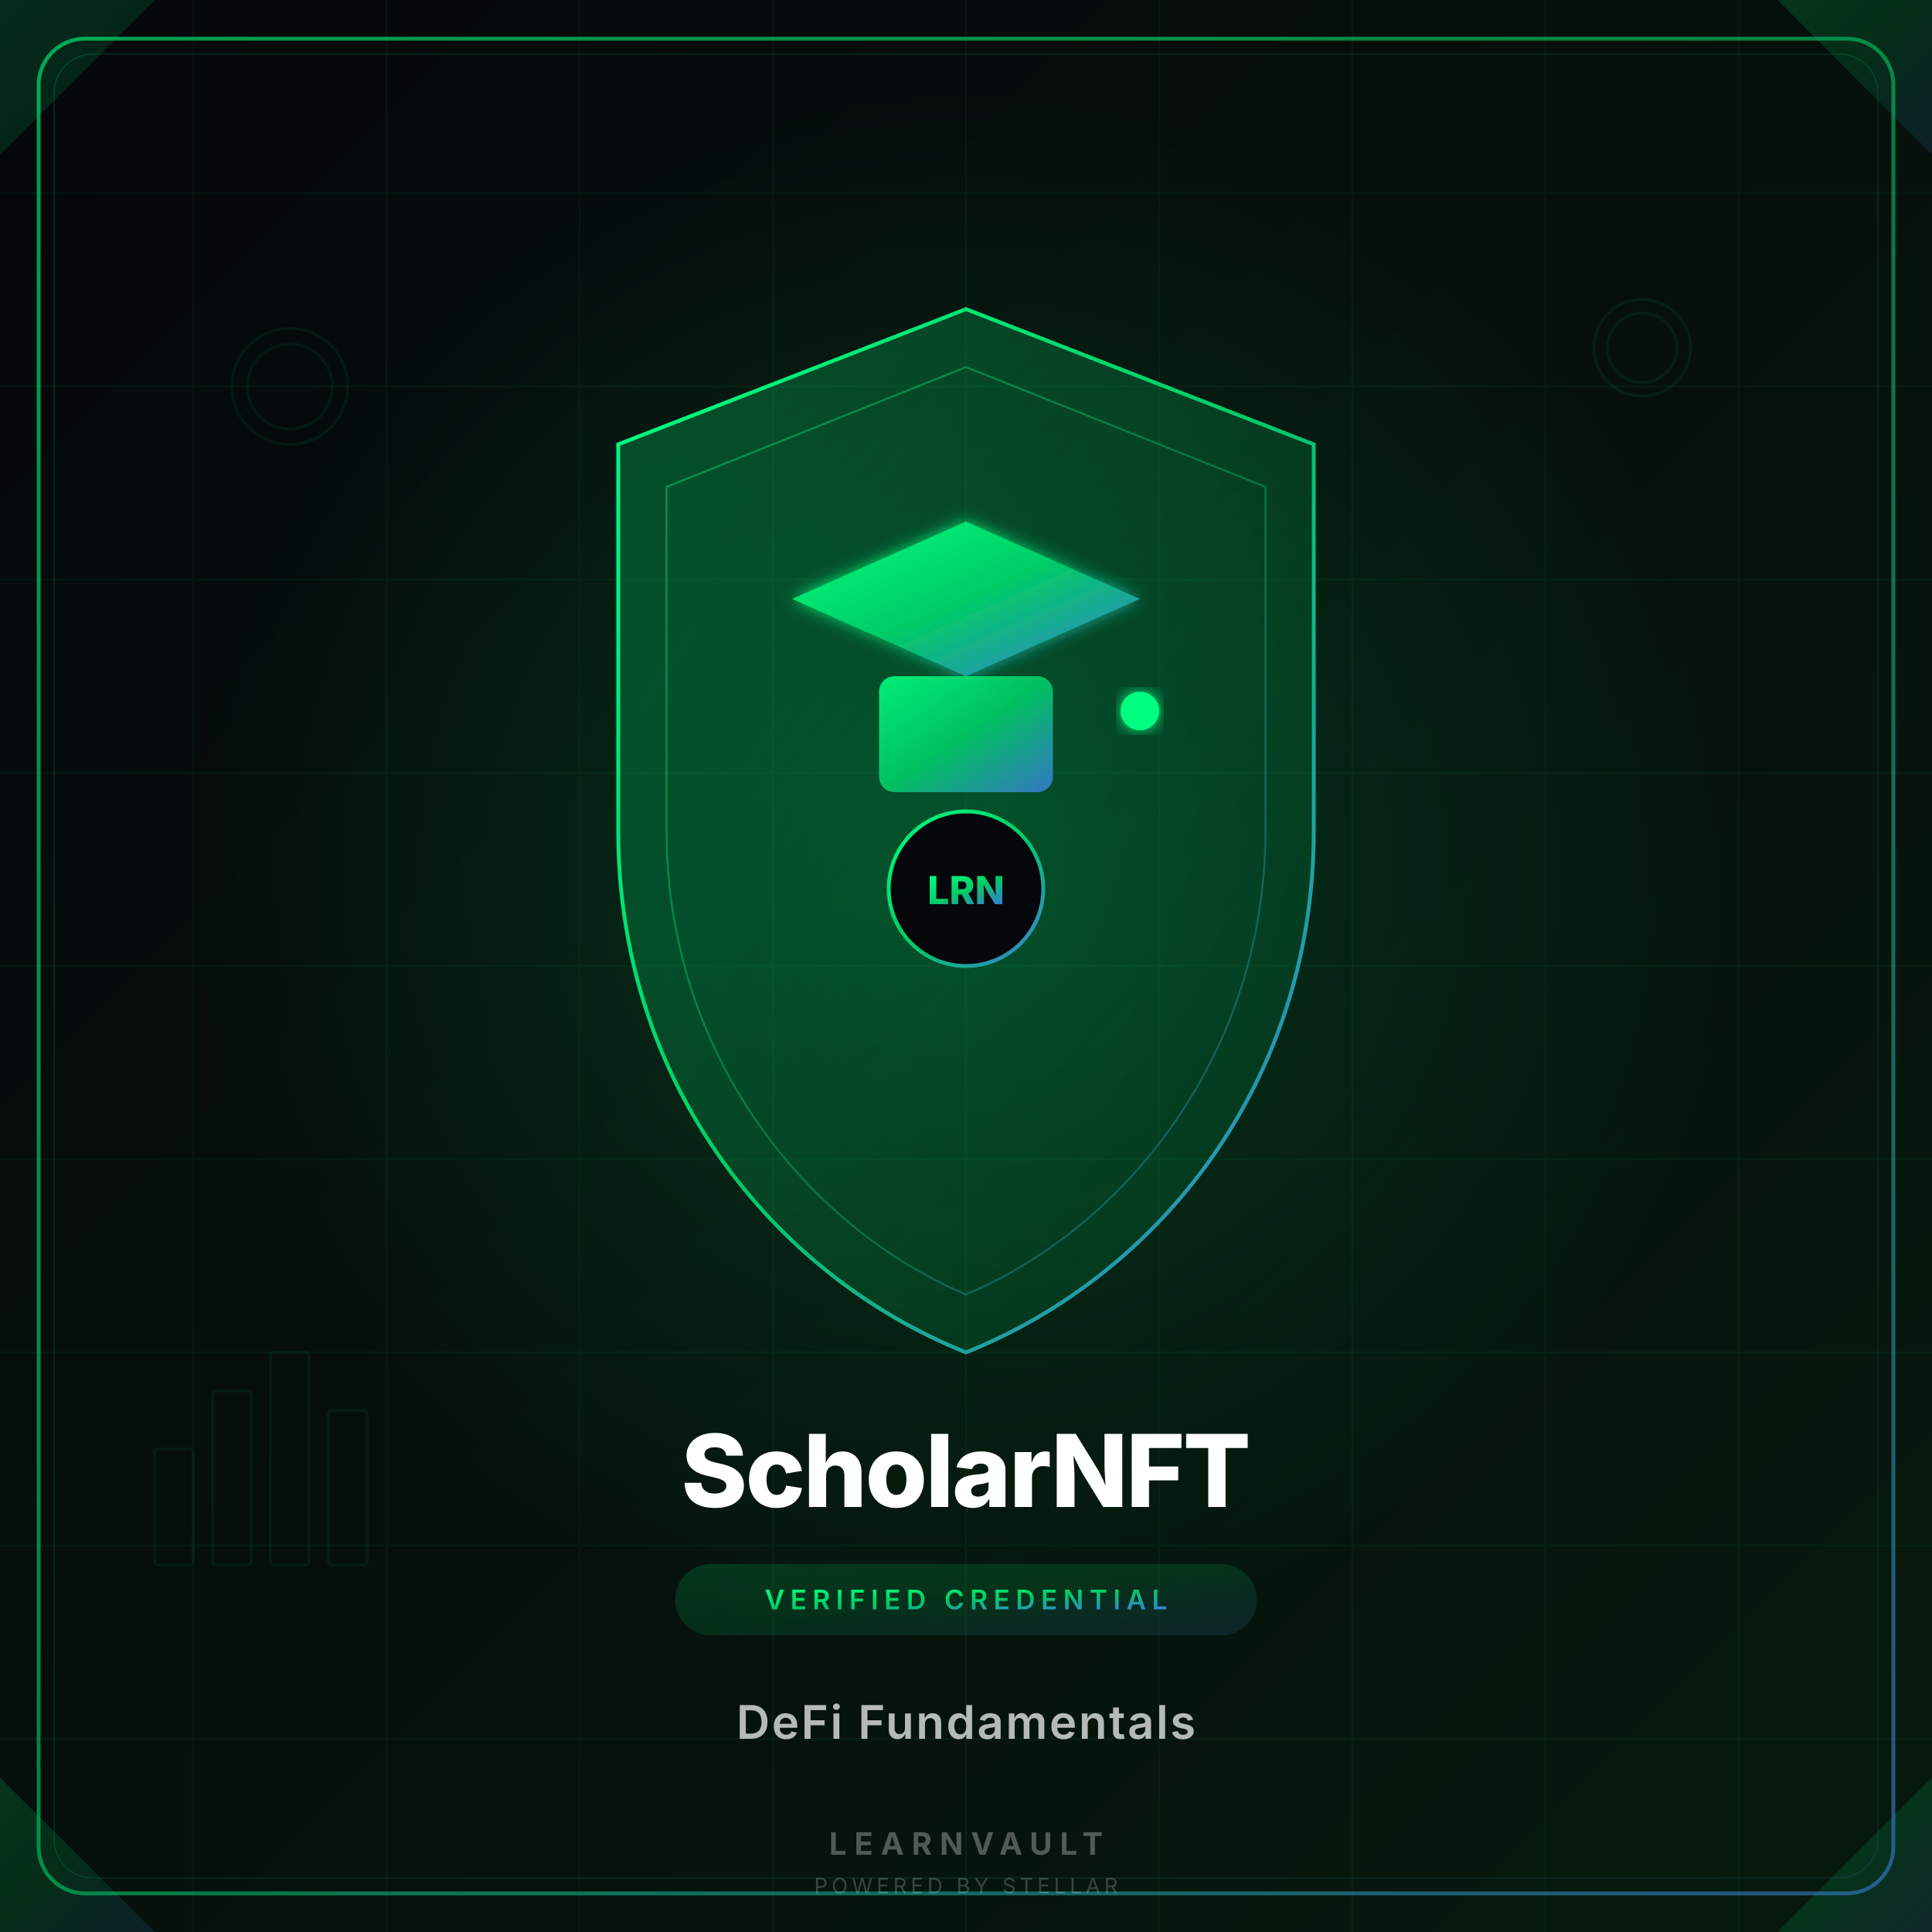
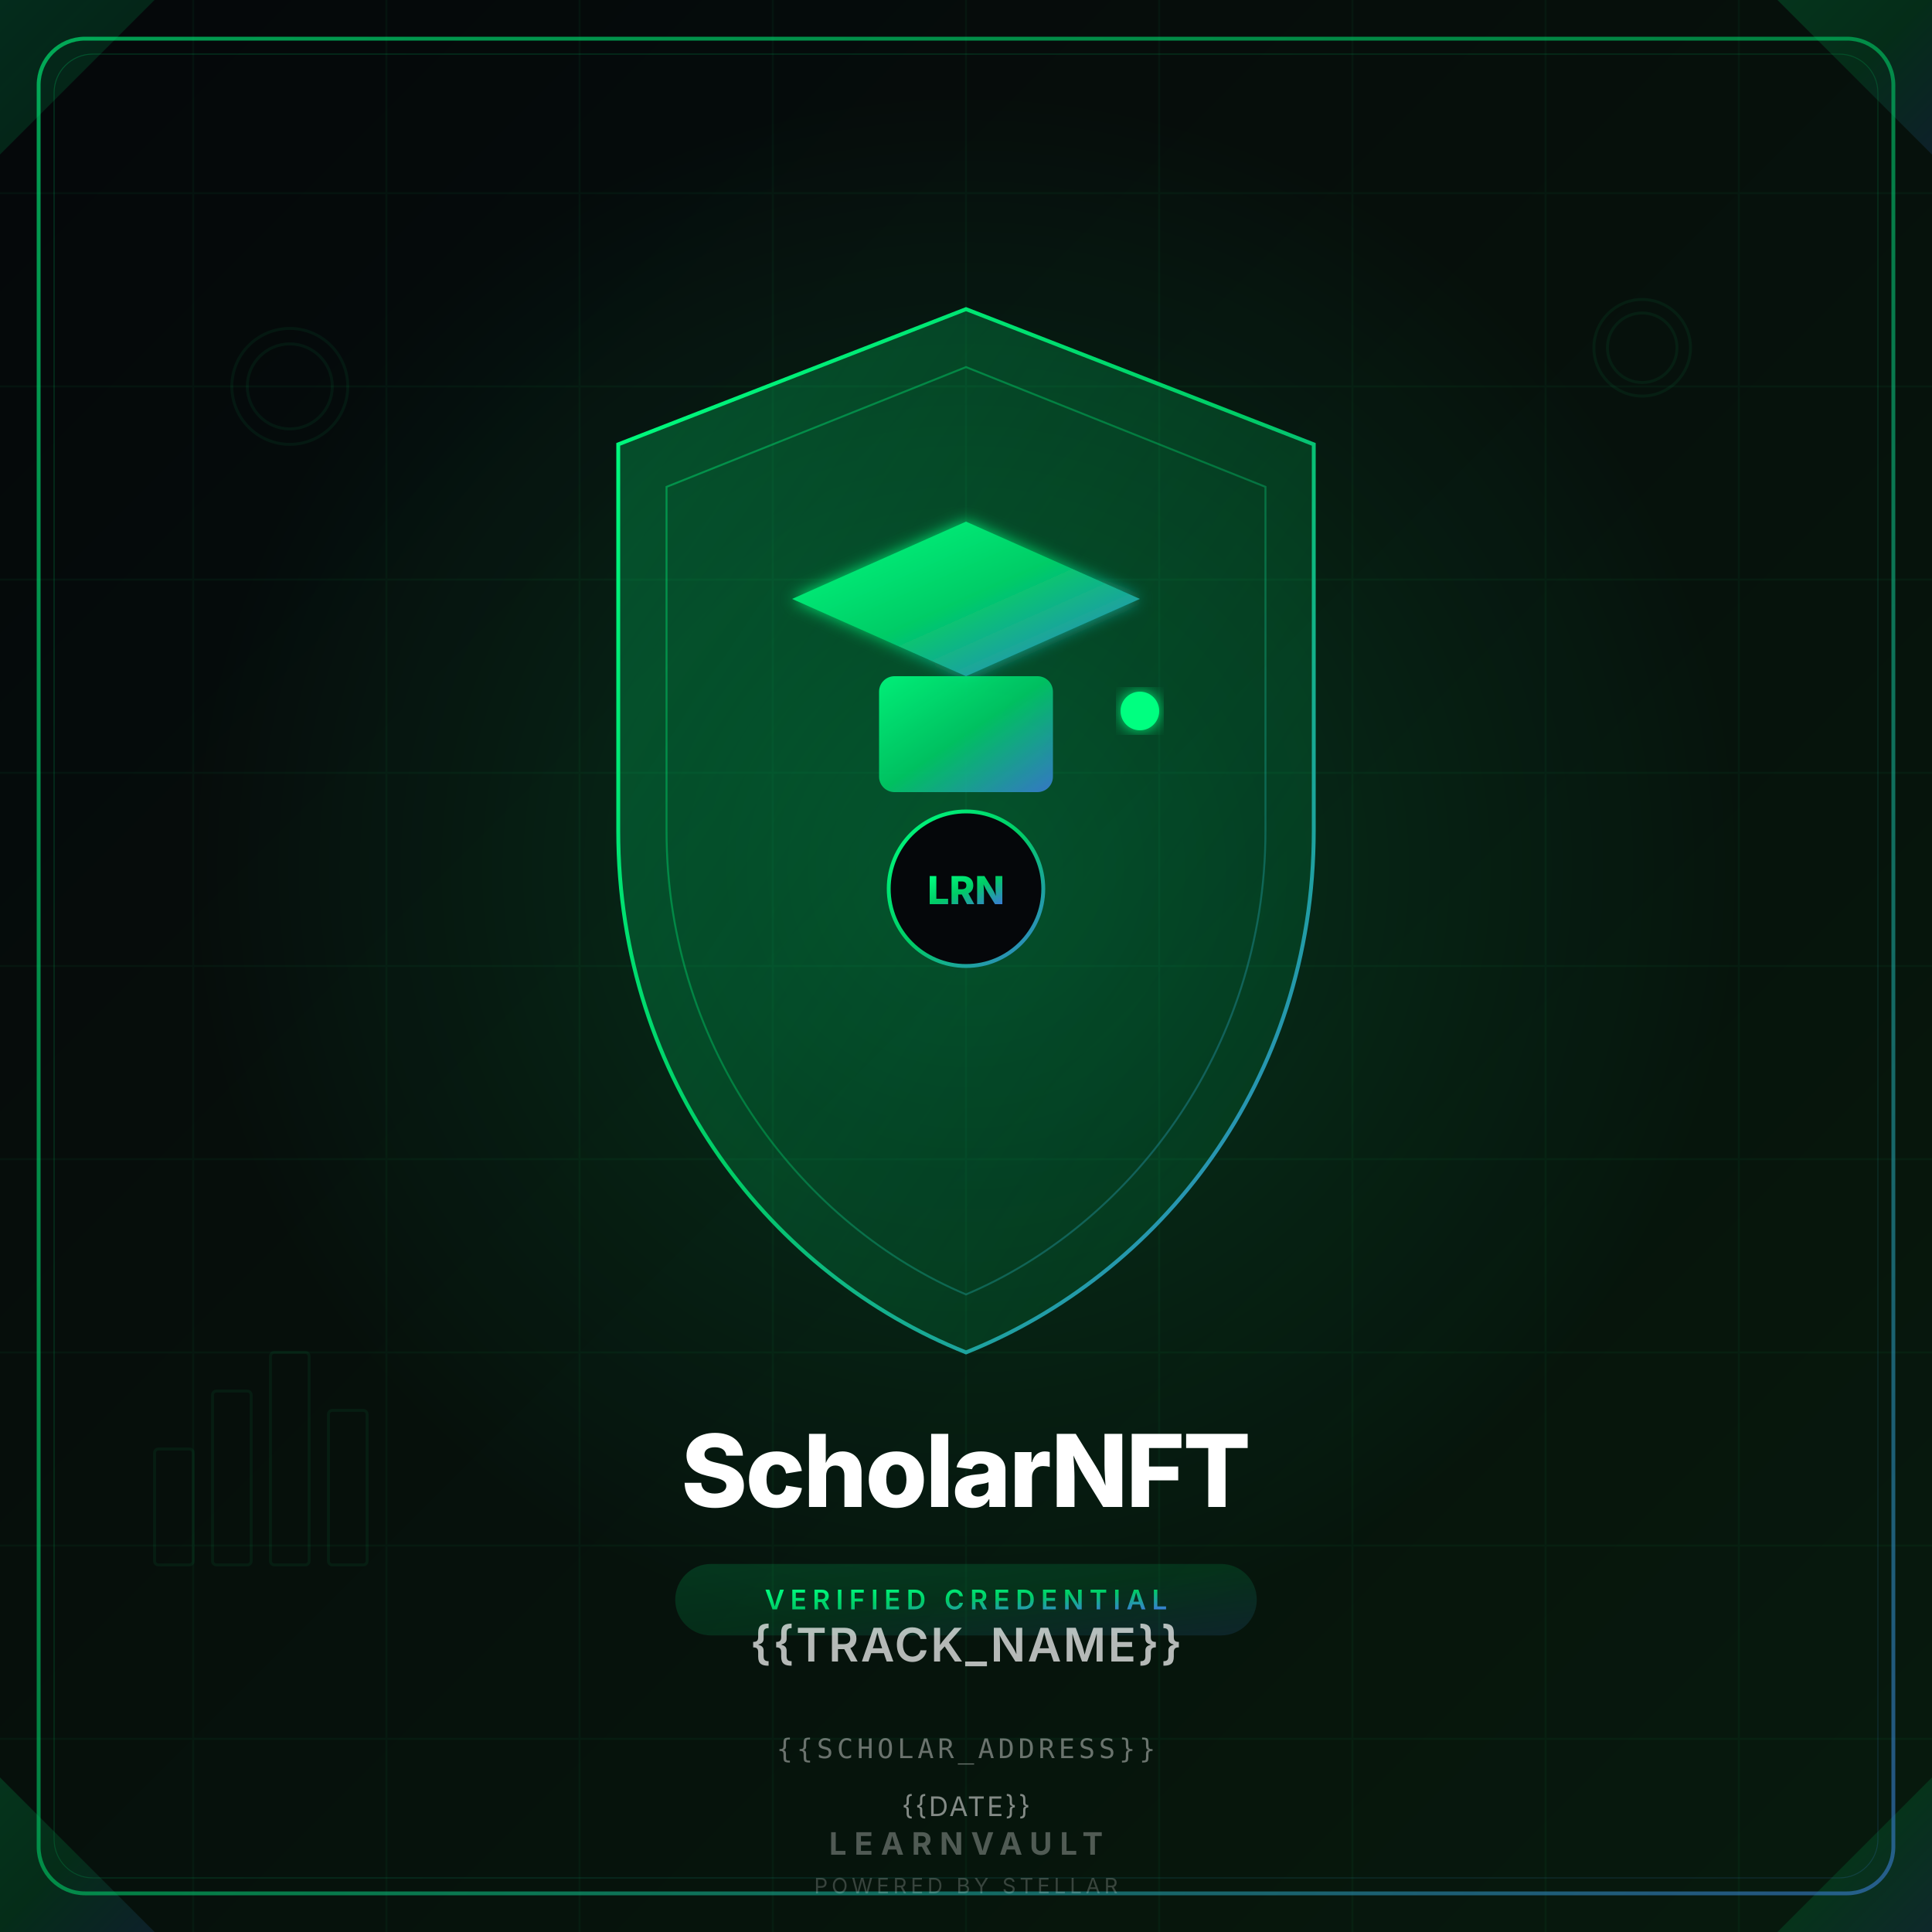
<svg xmlns="http://www.w3.org/2000/svg" viewBox="0 0 1000 1000" fill="none">
  <defs>
    <linearGradient id="bgGrad" x1="0%" y1="0%" x2="100%" y2="100%">
      <stop offset="0%" stop-color="#05070a" />
      <stop offset="100%" stop-color="#071a0d" />
    </linearGradient>
    <linearGradient id="accentGrad" x1="0%" y1="0%" x2="100%" y2="100%">
      <stop offset="0%" stop-color="#00ff80" />
      <stop offset="50%" stop-color="#00cc66" />
      <stop offset="100%" stop-color="#3a7bd5" />
    </linearGradient>
    <linearGradient id="shieldGrad" x1="0%" y1="0%" x2="100%" y2="100%">
      <stop offset="0%" stop-color="#00ff80" stop-opacity="0.25" />
      <stop offset="100%" stop-color="#00cc66" stop-opacity="0.1" />
    </linearGradient>
    <radialGradient id="glowCenter" cx="50%" cy="45%" r="40%">
      <stop offset="0%" stop-color="#00ff80" stop-opacity="0.15" />
      <stop offset="100%" stop-color="#00ff80" stop-opacity="0" />
    </radialGradient>
    <filter id="glow">
      <feGaussianBlur stdDeviation="4" result="blur" />
      <feMerge>
        <feMergeNode in="blur" />
        <feMergeNode in="SourceGraphic" />
      </feMerge>
    </filter>
  </defs>
  <rect width="1000" height="1000" fill="url(#bgGrad)" />
  <rect width="1000" height="1000" fill="url(#glowCenter)" />
  <g opacity="0.04" stroke="#00ff80" stroke-width="1">
    <line x1="0" y1="100" x2="1000" y2="100" />
    <line x1="0" y1="200" x2="1000" y2="200" />
    <line x1="0" y1="300" x2="1000" y2="300" />
    <line x1="0" y1="400" x2="1000" y2="400" />
    <line x1="0" y1="500" x2="1000" y2="500" />
    <line x1="0" y1="600" x2="1000" y2="600" />
    <line x1="0" y1="700" x2="1000" y2="700" />
    <line x1="0" y1="800" x2="1000" y2="800" />
    <line x1="0" y1="900" x2="1000" y2="900" />
    <line x1="100" y1="0" x2="100" y2="1000" />
    <line x1="200" y1="0" x2="200" y2="1000" />
    <line x1="300" y1="0" x2="300" y2="1000" />
    <line x1="400" y1="0" x2="400" y2="1000" />
    <line x1="500" y1="0" x2="500" y2="1000" />
    <line x1="600" y1="0" x2="600" y2="1000" />
    <line x1="700" y1="0" x2="700" y2="1000" />
    <line x1="800" y1="0" x2="800" y2="1000" />
    <line x1="900" y1="0" x2="900" y2="1000" />
  </g>
  <g opacity="0.06" stroke="#00ff80" stroke-width="1.5" fill="none">
    <circle cx="150" cy="200" r="30" />
    <circle cx="150" cy="200" r="22" />
    <circle cx="850" cy="180" r="25" />
    <circle cx="850" cy="180" r="18" />
    <rect x="80" y="750" width="20" height="60" rx="2" />
    <rect x="110" y="720" width="20" height="90" rx="2" />
    <rect x="140" y="700" width="20" height="110" rx="2" />
    <rect x="170" y="730" width="20" height="80" rx="2" />
  </g>
  <path d="M0 0 L80 0 L0 80 Z" fill="url(#accentGrad)" opacity="0.15" />
  <path d="M1000 0 L920 0 L1000 80 Z" fill="url(#accentGrad)" opacity="0.15" />
  <path d="M0 1000 L80 1000 L0 920 Z" fill="url(#accentGrad)" opacity="0.15" />
  <path d="M1000 1000 L920 1000 L1000 920 Z" fill="url(#accentGrad)" opacity="0.15" />
  <rect x="20" y="20" width="960" height="960" rx="24" fill="none" stroke="url(#accentGrad)" stroke-width="2" opacity="0.6" />
  <rect x="28" y="28" width="944" height="944" rx="20" fill="none" stroke="url(#accentGrad)" stroke-width="0.5" opacity="0.2" />
  <path d="M500 160 L680 230 L680 430 C680 560 600 660 500 700 C400 660 320 560 320 430 L320 230 Z" fill="url(#shieldGrad)" stroke="url(#accentGrad)" stroke-width="2" />
  <path d="M500 190 L655 252 L655 430 C655 545 583 635 500 670 C417 635 345 545 345 430 L345 252 Z" fill="none" stroke="url(#accentGrad)" stroke-width="1" opacity="0.4" />
  <polygon points="500,270 590,310 500,350 410,310" fill="url(#accentGrad)" filter="url(#glow)" />
  <rect x="455" y="350" width="90" height="60" rx="8" fill="url(#accentGrad)" opacity="0.9" />
  <line x1="590" y1="310" x2="590" y2="360" stroke="url(#accentGrad)" stroke-width="4" stroke-linecap="round" />
  <circle cx="590" cy="368" r="10" fill="#00ff80" filter="url(#glow)" />
  <circle cx="500" cy="460" r="40" fill="#05070a" stroke="url(#accentGrad)" stroke-width="2" />
  <text x="500" y="468" text-anchor="middle" font-family="Inter, monospace, sans-serif" font-size="20" font-weight="800" fill="url(#accentGrad)">LRN</text>
  <text x="500" y="780" text-anchor="middle" font-family="Inter, system-ui, sans-serif" font-size="52" font-weight="800" fill="white" letter-spacing="-1">ScholarNFT</text>
  <rect x="350" y="810" width="300" height="36" rx="18" fill="url(#accentGrad)" opacity="0.15" stroke="url(#accentGrad)" stroke-width="1" />
  <text x="500" y="833" text-anchor="middle" font-family="Inter, system-ui, sans-serif" font-size="14" font-weight="600" fill="url(#accentGrad)" letter-spacing="3">VERIFIED CREDENTIAL</text>
-   <text x="500" y="900" text-anchor="middle" font-family="Inter, system-ui, sans-serif" font-size="24" font-weight="600" fill="white" opacity="0.7" letter-spacing="1">DeFi Fundamentals</text>
+   <text x="500" y="860" text-anchor="middle" font-family="Inter, system-ui, sans-serif" font-size="24" font-weight="600" fill="white" opacity="0.7" letter-spacing="1">{{TRACK_NAME}}</text>
+   <text x="500" y="910" text-anchor="middle" font-family="JetBrains Mono, monospace" font-size="14" font-weight="400" fill="white" opacity="0.4" letter-spacing="2">{{SCHOLAR_ADDRESS}}</text>
+   <text x="500" y="940" text-anchor="middle" font-family="Inter, system-ui, sans-serif" font-size="14" font-weight="400" fill="white" opacity="0.5" letter-spacing="1">{{DATE}}</text>
  <text x="500" y="960" text-anchor="middle" font-family="Inter, system-ui, sans-serif" font-size="16" font-weight="700" fill="white" opacity="0.3" letter-spacing="4">LEARNVAULT</text>
  <text x="500" y="980" text-anchor="middle" font-family="Inter, system-ui, sans-serif" font-size="11" font-weight="400" fill="white" opacity="0.2" letter-spacing="2">POWERED BY STELLAR</text>
</svg>
